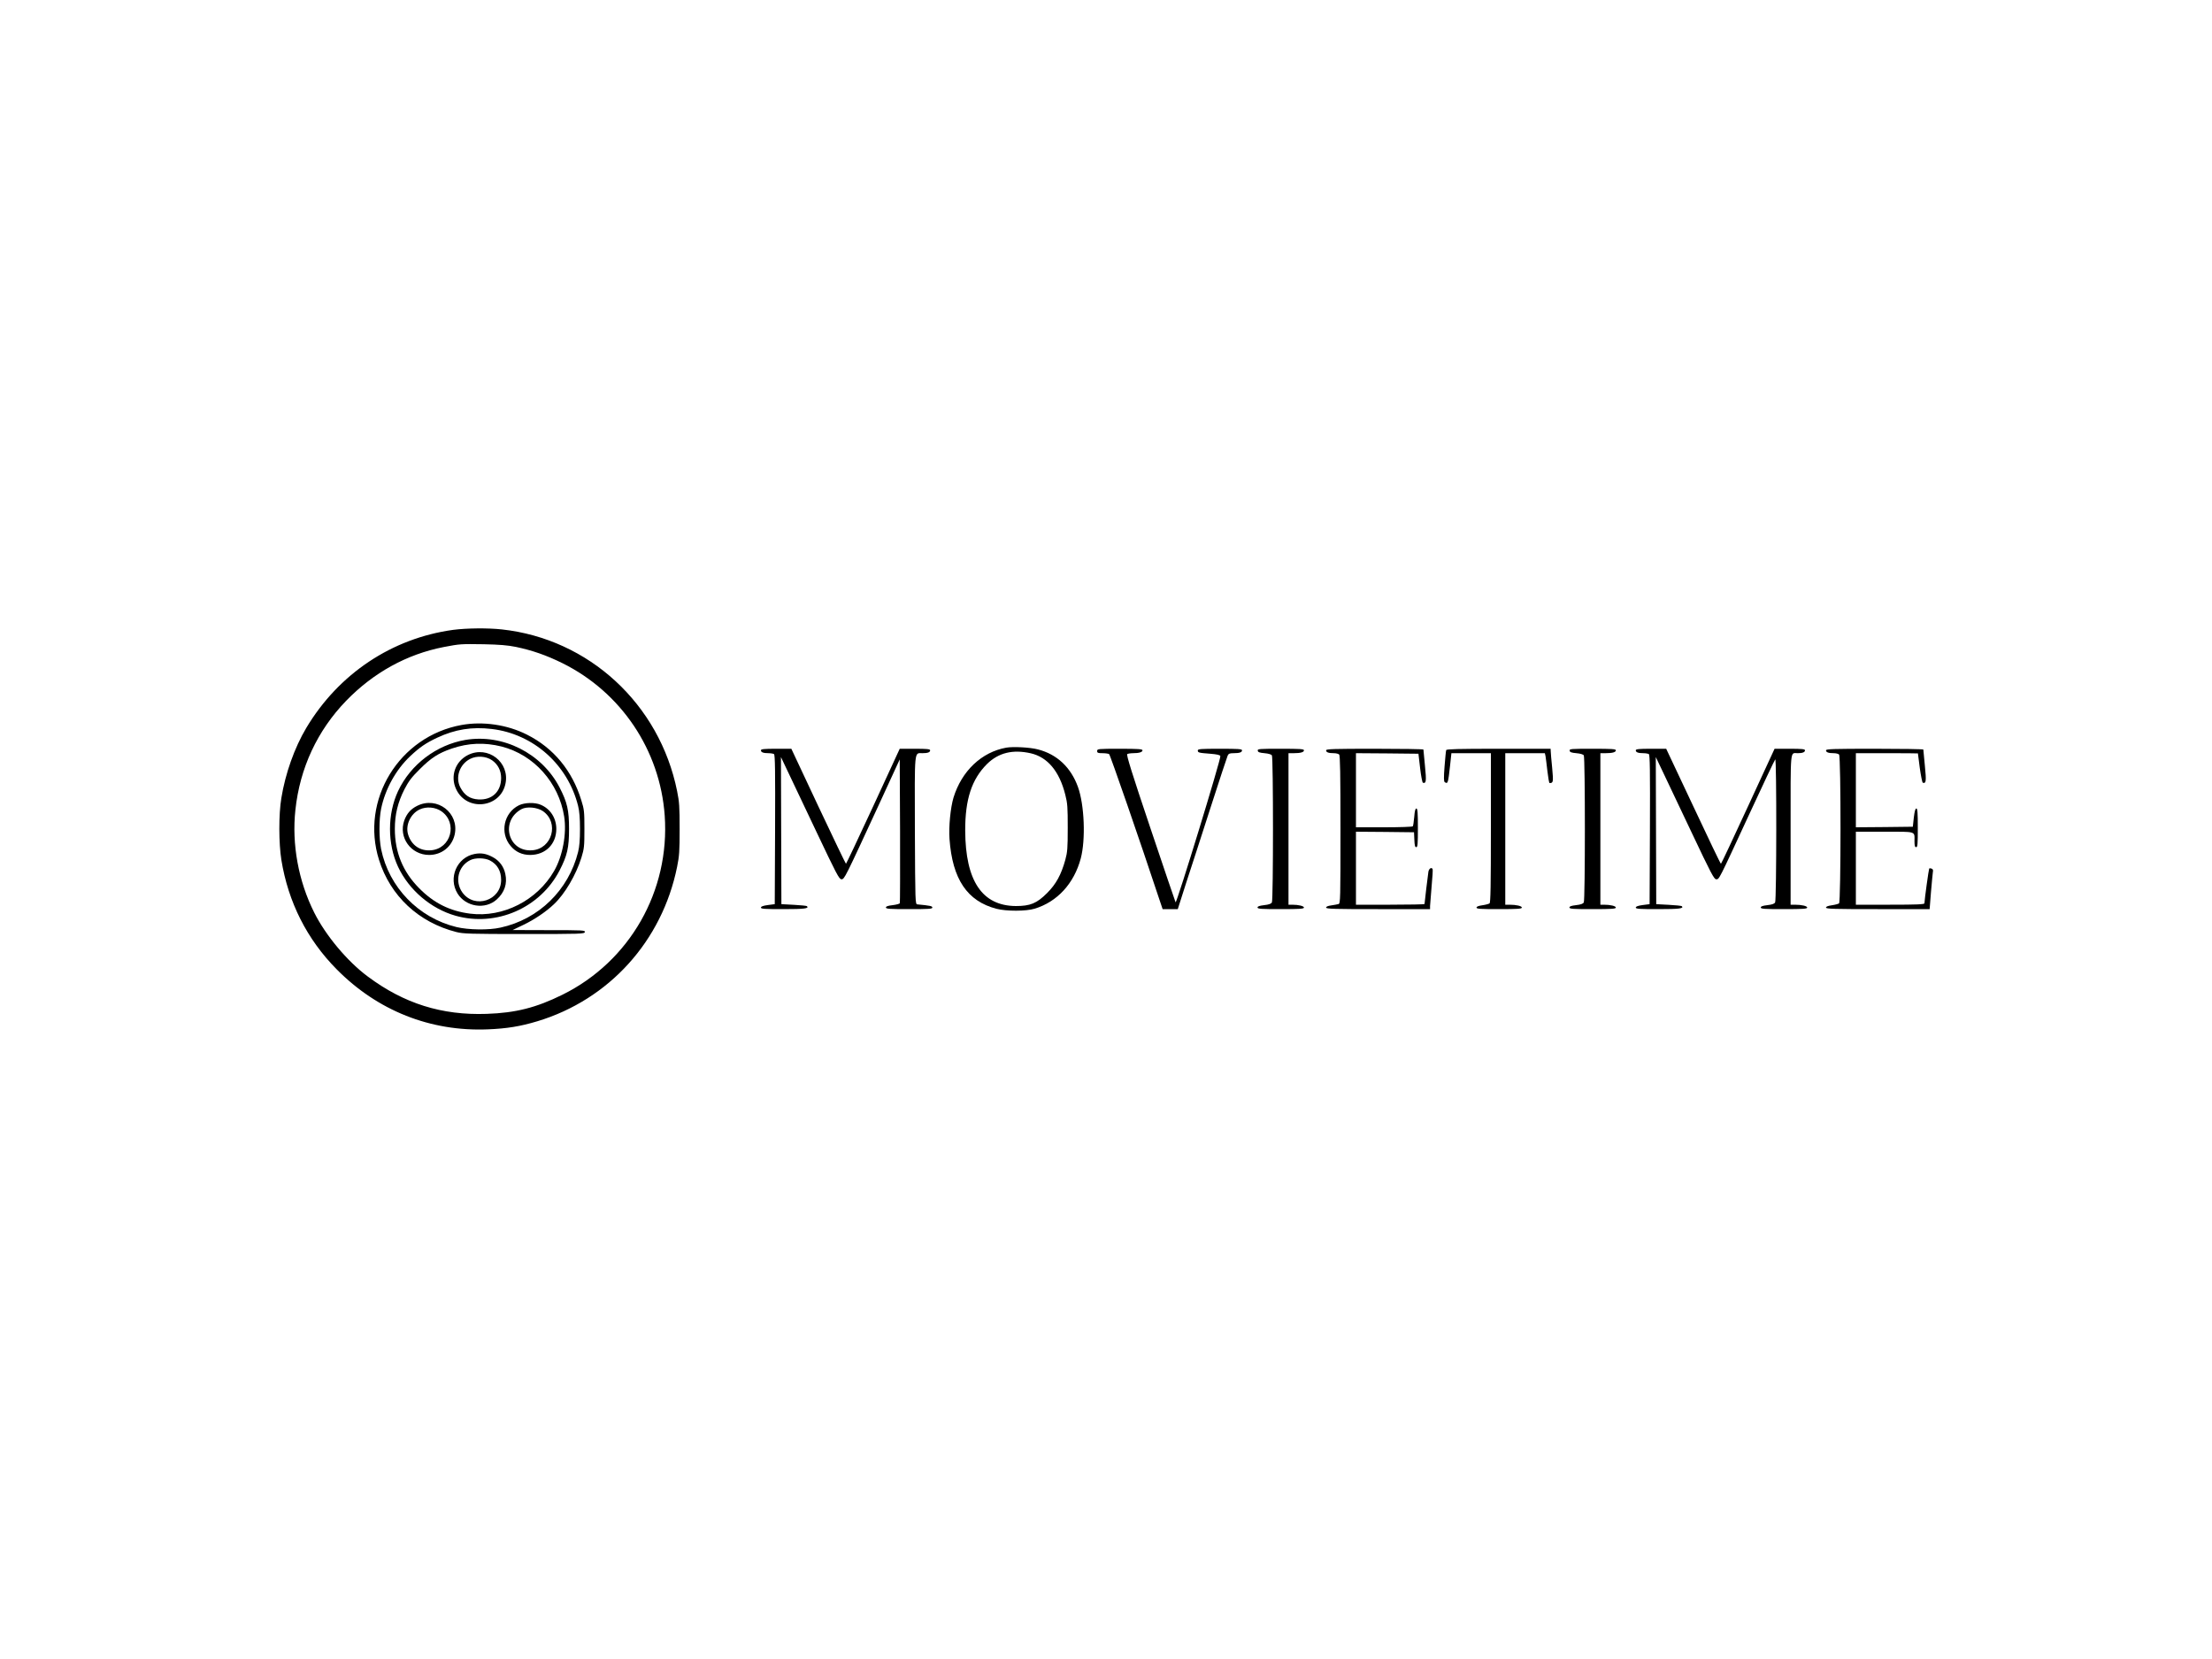
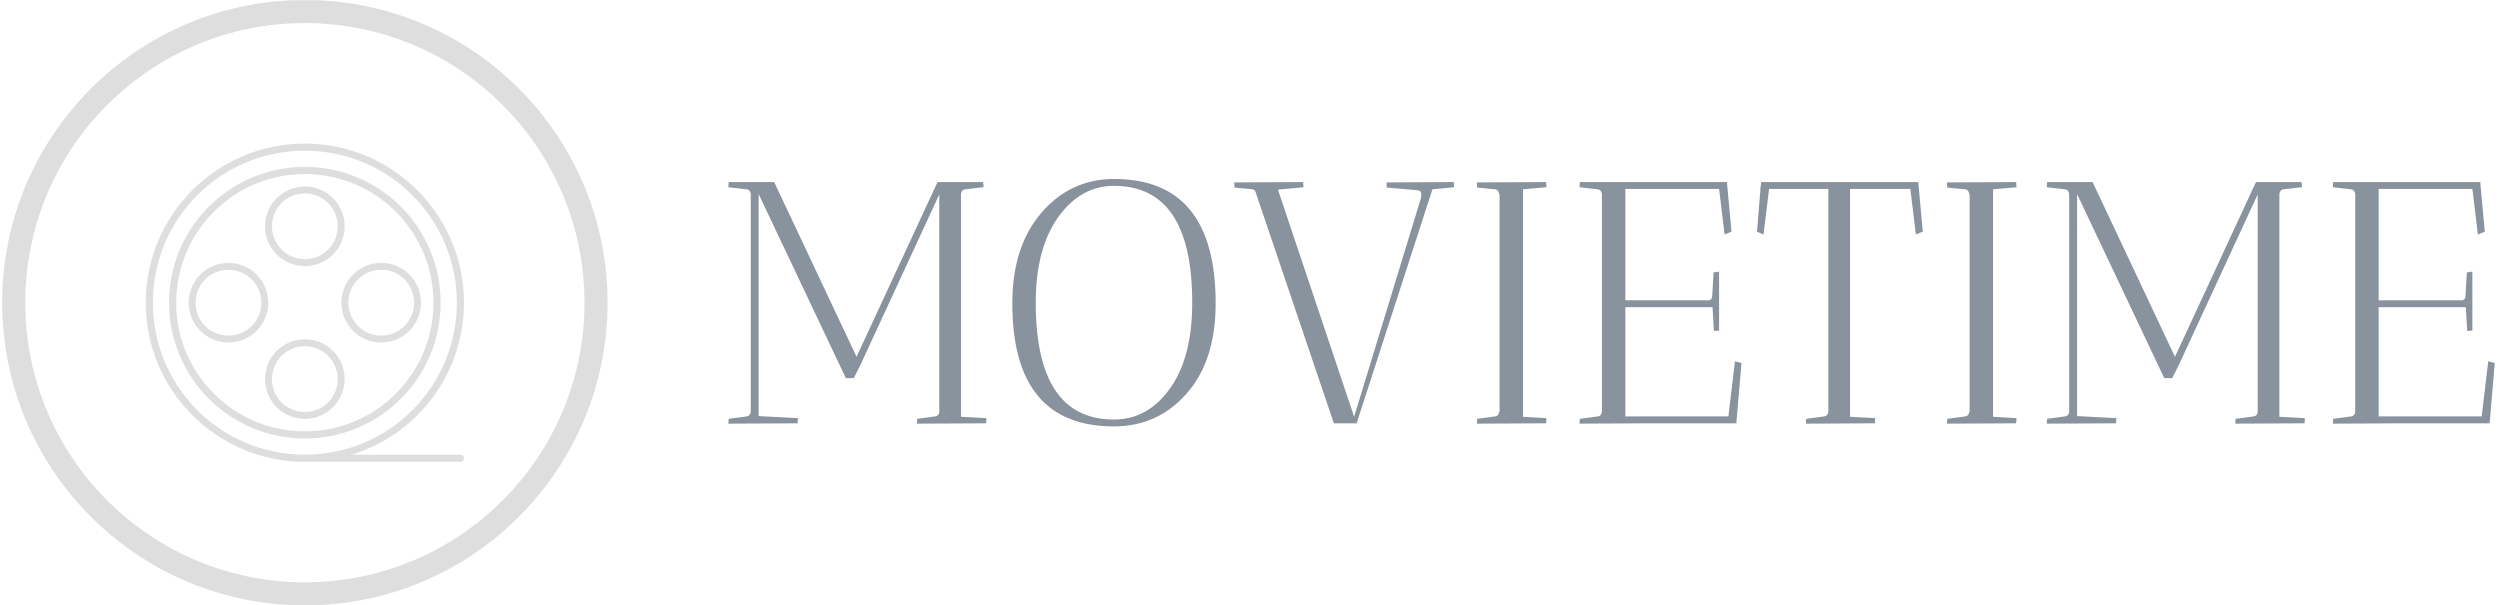
- <svg xmlns="http://www.w3.org/2000/svg" version="1.0" width="2000pt" height="1500pt" viewBox="0 0 2000 1500" preserveAspectRatio="xMidYMid meet">
-   <g transform="translate(0,1500) scale(0.1,-0.1)" fill="#000000" stroke="none">
-     <path d="M4097 9305 c-555 -76 -1036 -398 -1328 -887 -106 -178 -189 -411 -225 -633 -25 -148 -24 -409 0 -560 62 -382 232 -719 501 -990 369 -373 846 -563 1365 -542 173 7 295 27 448 73 649 196 1128 725 1264 1396 20 98 23 143 23 343 0 200 -3 245 -23 343 -159 787 -797 1375 -1584 1461 -127 14 -319 12 -441 -4z m567 -154 c148 -31 275 -75 421 -147 531 -263 883 -787 925 -1378 48 -682 -316 -1319 -925 -1620 -237 -117 -422 -164 -685 -173 -405 -14 -747 93 -1075 338 -185 137 -381 372 -484 578 -143 285 -204 618 -170 929 40 377 198 716 458 985 247 255 549 422 884 487 146 28 153 28 362 25 142 -3 215 -9 289 -24z" />
-     <path d="M4173 8445 c-564 -102 -917 -678 -746 -1220 103 -327 358 -565 699 -652 62 -16 128 -18 614 -18 511 0 545 1 548 18 3 16 -18 17 -325 17 l-328 1 100 48 c96 46 203 118 273 185 99 93 200 265 249 422 25 82 27 102 27 259 0 157 -2 177 -28 259 -82 268 -251 473 -492 594 -178 90 -398 122 -591 87z m272 -36 c377 -44 689 -322 782 -696 12 -48 17 -110 17 -208 0 -98 -5 -160 -17 -208 -86 -345 -356 -609 -702 -684 -106 -24 -290 -21 -398 5 -344 84 -610 359 -681 704 -20 99 -20 267 0 366 37 178 133 352 262 474 88 83 143 120 245 168 162 76 315 100 492 79z" />
-     <path d="M4208 8310 c-262 -45 -496 -222 -609 -463 -97 -208 -97 -476 0 -684 99 -211 298 -380 521 -443 367 -103 763 70 939 409 70 136 86 205 86 376 0 171 -16 240 -86 376 -160 308 -512 486 -851 429z m328 -60 c292 -75 517 -327 565 -633 24 -154 -13 -356 -91 -492 -153 -266 -461 -423 -758 -386 -183 23 -329 95 -462 230 -147 148 -220 325 -220 536 0 131 27 241 87 359 38 73 64 108 138 181 103 103 168 145 290 187 150 51 296 57 451 18z" />
-     <path d="M4232 8174 c-116 -58 -163 -192 -108 -309 95 -205 399 -172 446 48 42 195 -159 350 -338 261z m217 -48 c53 -37 82 -94 82 -160 0 -124 -83 -202 -207 -194 -76 5 -125 38 -162 109 -47 90 -7 208 88 257 60 31 144 26 199 -12z" />
-     <path d="M3772 7714 c-59 -29 -94 -70 -117 -133 -54 -153 61 -311 225 -311 113 0 206 74 231 184 43 196 -159 350 -339 260z m220 -50 c148 -105 86 -337 -95 -352 -100 -8 -179 47 -208 146 -24 83 24 185 105 223 61 29 143 22 198 -17z" />
-     <path d="M4692 7719 c-138 -68 -175 -251 -75 -368 45 -54 105 -81 176 -81 139 0 237 98 237 235 0 99 -55 183 -142 219 -54 23 -144 20 -196 -5z m217 -53 c149 -104 84 -341 -98 -354 -218 -16 -291 266 -96 372 48 26 143 17 194 -18z" />
-     <path d="M4292 7279 c-161 -30 -242 -217 -155 -358 75 -121 250 -148 354 -54 71 64 97 143 78 231 -14 67 -54 121 -115 153 -58 31 -103 39 -162 28z m136 -58 c68 -35 103 -95 103 -177 0 -186 -240 -265 -350 -114 -72 100 -38 240 71 293 45 23 130 21 176 -2z" />
-     <path d="M9098 8240 c-223 -40 -403 -211 -477 -452 -27 -91 -44 -262 -36 -373 26 -364 160 -563 425 -632 91 -23 266 -23 345 1 204 62 356 227 417 455 45 171 33 484 -26 647 -64 176 -189 294 -361 338 -70 19 -226 27 -287 16z m222 -51 c152 -35 259 -163 312 -375 20 -78 22 -114 22 -299 0 -185 -3 -220 -22 -290 -38 -135 -83 -218 -165 -300 -93 -93 -152 -117 -282 -117 -305 2 -456 227 -458 682 -1 283 59 465 198 603 103 101 232 133 395 96z" />
-     <path d="M6880 8216 c0 -18 22 -26 68 -26 20 0 43 -4 50 -8 10 -7 12 -150 10 -683 l-3 -674 -62 -8 c-44 -6 -63 -13 -63 -23 0 -12 35 -14 204 -14 191 0 234 6 212 27 -3 3 -56 9 -118 12 l-113 6 -2 665 -2 665 57 -120 c32 -66 150 -315 262 -552 183 -386 207 -433 228 -433 27 0 29 5 343 684 l184 400 3 -645 c1 -354 0 -649 -2 -655 -2 -6 -32 -14 -65 -18 -43 -5 -61 -11 -61 -21 0 -13 33 -15 210 -15 175 0 210 2 210 14 0 14 -20 18 -135 29 -20 2 -20 10 -23 669 -2 744 -7 698 68 698 48 0 70 8 70 26 0 11 -27 14 -138 14 l-137 0 -240 -520 c-132 -285 -243 -519 -246 -520 -3 0 -115 234 -250 520 l-244 520 -137 0 c-111 0 -138 -3 -138 -14z" />
-     <path d="M9920 8210 c0 -17 7 -20 48 -20 26 0 53 -4 60 -8 10 -7 281 -790 456 -1319 l28 -83 68 0 69 0 76 238 c43 130 142 437 221 682 79 245 148 455 154 468 8 18 18 22 54 22 54 0 76 8 76 26 0 12 -36 14 -200 14 -173 0 -200 -2 -200 -15 0 -20 8 -22 112 -30 62 -5 88 -11 92 -21 8 -20 -396 -1338 -405 -1322 -4 7 -106 310 -228 672 -169 502 -218 661 -209 668 7 4 31 8 53 8 55 0 85 10 85 26 0 11 -37 14 -205 14 -198 0 -205 -1 -205 -20z" />
-     <path d="M11372 8213 c2 -14 16 -19 61 -23 36 -3 62 -11 67 -20 13 -20 13 -1305 0 -1329 -7 -13 -27 -20 -70 -25 -43 -5 -60 -11 -60 -21 0 -13 33 -15 210 -15 171 0 210 3 210 14 0 14 -49 26 -107 26 l-33 0 0 685 0 685 48 0 c61 0 92 9 92 26 0 12 -38 14 -211 14 -195 0 -210 -1 -207 -17z" />
-     <path d="M11990 8216 c0 -18 22 -26 69 -26 20 0 42 -5 49 -12 9 -9 12 -174 12 -679 0 -627 -1 -668 -17 -673 -10 -3 -39 -8 -65 -12 -31 -4 -48 -11 -48 -20 0 -12 76 -14 470 -14 l470 0 0 28 c1 15 7 95 14 177 8 83 12 153 9 158 -11 18 -33 4 -38 -25 -5 -32 -35 -280 -35 -292 0 -3 -139 -6 -310 -6 l-310 0 0 330 0 330 263 -2 262 -3 3 -67 c2 -52 6 -68 17 -68 13 0 15 29 15 175 0 140 -3 175 -14 175 -9 0 -15 -22 -19 -76 -4 -42 -9 -80 -13 -85 -3 -5 -117 -9 -260 -9 l-254 0 0 335 0 335 282 -2 283 -3 15 -129 c8 -71 20 -131 25 -133 30 -9 33 13 19 152 -7 77 -13 143 -14 148 0 4 -198 7 -440 7 -369 0 -440 -2 -440 -14z" />
-     <path d="M13076 8218 c-3 -7 -9 -74 -15 -148 -8 -103 -7 -136 2 -142 28 -18 30 -11 48 150 l12 112 178 0 179 0 0 -674 c0 -527 -3 -676 -12 -684 -7 -5 -37 -13 -65 -17 -36 -5 -53 -12 -53 -21 0 -12 36 -14 205 -14 167 0 205 3 205 14 0 14 -49 26 -112 26 l-38 0 0 685 0 685 179 0 179 0 6 -27 c3 -16 10 -76 17 -135 7 -60 15 -108 20 -108 33 0 35 8 23 138 -7 70 -13 137 -13 150 l-1 22 -470 0 c-368 0 -471 -3 -474 -12z" />
-     <path d="M14192 8213 c2 -14 16 -19 61 -23 36 -3 62 -11 67 -20 13 -20 13 -1305 0 -1329 -7 -13 -27 -20 -70 -25 -43 -5 -60 -11 -60 -21 0 -13 33 -15 210 -15 171 0 210 3 210 14 0 14 -49 26 -107 26 l-33 0 0 685 0 685 48 0 c61 0 92 9 92 26 0 12 -38 14 -211 14 -195 0 -210 -1 -207 -17z" />
-     <path d="M14790 8216 c0 -18 22 -26 68 -26 20 0 43 -4 50 -8 10 -7 12 -150 10 -683 l-3 -674 -62 -8 c-44 -6 -63 -13 -63 -23 0 -12 35 -14 204 -14 191 0 234 6 212 27 -3 3 -56 9 -118 12 l-113 6 -2 665 -2 665 62 -130 c34 -71 152 -320 262 -552 175 -370 203 -423 222 -423 28 0 18 -19 300 590 123 267 229 489 234 494 13 14 12 -1269 -1 -1293 -7 -13 -27 -20 -70 -25 -43 -5 -60 -11 -60 -21 0 -13 33 -15 210 -15 171 0 210 3 210 14 0 14 -49 26 -112 26 l-38 0 0 679 c0 752 -6 691 65 691 43 0 65 9 65 26 0 11 -27 14 -137 14 l-138 0 -240 -520 c-132 -286 -242 -520 -245 -520 -4 0 -116 234 -250 520 l-245 520 -137 0 c-111 0 -138 -3 -138 -14z" />
-     <path d="M16510 8216 c0 -18 22 -26 69 -26 20 0 42 -5 49 -12 18 -18 17 -1331 0 -1346 -7 -5 -37 -13 -65 -17 -36 -5 -53 -12 -53 -21 0 -12 73 -14 468 -14 l469 0 12 153 c7 83 15 164 17 180 4 19 1 29 -11 33 -9 4 -18 4 -22 1 -4 -5 -42 -277 -43 -314 0 -10 -69 -13 -310 -13 l-310 0 0 330 0 330 259 0 c293 0 271 7 271 -86 0 -41 4 -54 15 -54 13 0 15 26 15 175 0 139 -3 175 -13 175 -10 0 -16 -25 -23 -82 l-9 -83 -257 -3 -258 -2 0 335 0 335 280 0 c154 0 280 -1 281 -2 0 -2 8 -61 17 -132 10 -71 22 -131 27 -133 30 -9 33 13 19 152 -7 77 -13 143 -14 148 0 4 -198 7 -440 7 -369 0 -440 -2 -440 -14z" />
+ <svg xmlns="http://www.w3.org/2000/svg" version="1.1" width="1000" height="242" viewBox="0 0 1000 242">
+   <g transform="matrix(1,0,0,1,-0.6060591,0.07600102)">
+     <svg viewBox="0 0 396 96" data-background-color="#000000" preserveAspectRatio="xMidYMid meet" height="242" width="1000">
+       <g id="tight-bounds" transform="matrix(1,0,0,1,0.2399994,-0.03014916)">
+         <svg viewBox="0 0 395.52 96.06" height="96.06" width="395.52">
+           <g>
+             <svg viewBox="0 0 558.113 135.549" height="96.06" width="395.52">
+               <g transform="matrix(1,0,0,1,162.5933,39.13584)">
+                 <svg viewBox="0 0 395.52 57.278" height="57.278" width="395.52">
+                   <g id="textblocktransform">
+                     <svg viewBox="0 0 395.52 57.278" height="57.278" width="395.52" id="textblock">
+                       <g>
+                         <svg viewBox="0 0 395.52 57.278" height="57.278" width="395.52">
+                           <g transform="matrix(1,0,0,1,0,0)">
+                             <svg width="395.52" viewBox="1.9 -35.45 256.28 35.9" height="57.278" data-palette-color="#89939e">
+                               <g class="undefined-text-0" data-fill-palette-color="primary" id="text-0">
+                                 <path d="M4.55-33.95L1.9-34.25 1.95-35 8.55-35 20.5-9.65 32.25-35 38.85-35Q38.85-34.9 38.9-34.65 38.95-34.4 38.9-34.25L38.9-34.25 36.25-33.95Q35.75-33.9 35.65-33.3L35.65-33.3 35.65-0.95 39.35-0.75Q39.35-0.7 39.3 0L39.3 0 29.25 0.05 29.3-0.65 31.9-1Q32.4-1.05 32.5-1.6L32.5-1.6 32.5-33.2 21.1-8.55 20.1-6.55 18.95-6.55 6.3-33.25 6.3-1.05 12-0.75Q12-0.7 11.95 0L11.95 0 1.9 0.05 1.95-0.65 4.55-1Q5.05-1.05 5.15-1.65L5.15-1.65 5.15-33.3Q5.05-33.9 4.55-33.95L4.55-33.95ZM43.1-17.4L43.1-17.4Q43.1-25.65 47.32-30.55 51.55-35.45 57.85-35.45L57.85-35.45Q72.6-35.45 72.6-17.4L72.6-17.4Q72.6-9.1 68.4-4.33 64.2 0.45 57.85 0.45L57.85 0.45Q43.1 0.45 43.1-17.4ZM46.5-17.5L46.5-17.5Q46.5-0.55 57.85-0.55L57.85-0.55Q62.75-0.55 65.97-5.05 69.2-9.55 69.2-17.5L69.2-17.5Q69.2-34.45 57.85-34.45L57.85-34.45Q53-34.45 49.75-29.9 46.5-25.35 46.5-17.5ZM97.39-34.95L107.15-35Q107.15-34.95 107.19-34.25L107.19-34.25 104.05-33.95 93.05 0 89.75 0 78.34-33.7Q78.19-33.9 77.94-33.95L77.94-33.95 75.34-34.2Q75.3-34.5 75.3-34.95L75.3-34.95 85.3-35Q85.3-34.95 85.34-34.25L85.34-34.25 81.64-33.9 92.69-0.95 102.39-32.7 102.44-33.15Q102.44-33.75 102-33.8L102-33.8 97.44-34.2Q97.39-34.5 97.39-34.95L97.39-34.95ZM120.54 0L110.49 0.05 110.54-0.65 113.14-1Q113.64-1.05 113.74-1.65L113.74-1.65 113.79-1.65 113.79-33.25 113.74-33.25Q113.64-33.9 113.14-33.95L113.14-33.95 110.54-34.2 110.49-34.95 120.54-35Q120.54-34.95 120.59-34.25L120.59-34.25 117.19-33.95 117.19-0.95 120.59-0.75Q120.59-0.7 120.54 0L120.54 0ZM128.04-33.95L125.39-34.25 125.44-35 146.84-35 146.79-34.85 147.44-27.8 146.44-27.4 145.64-34 132.04-34 132.04-17.85 143.99-17.85Q144.24-17.8 144.44-17.98 144.64-18.15 144.64-18.45L144.64-18.45 144.84-21.9 145.64-22 145.64-13.45Q145.59-13.45 144.89-13.4L144.89-13.4 144.69-16.85 132.04-16.85 132.04-1 146.99-1 147.94-9 148.89-8.75 148.14 0 135.44 0 125.39 0.05 125.44-0.65 128.04-1Q128.54-1.05 128.64-1.65L128.64-1.65 128.64-33.3Q128.54-33.9 128.04-33.95L128.04-33.95ZM161.49-1.65L161.49-34 152.89-34 152.09-27.4 151.14-27.8 151.64-34 151.59-34 151.69-34.4 151.74-35 151.84-34.95 151.84-35 174.54-35 175.19-27.8 174.19-27.4 173.39-34 164.64-34 164.64-0.95 168.29-0.75Q168.29-0.7 168.24 0L168.24 0 158.24 0.05Q158.24-0.4 158.29-0.65L158.29-0.65 160.89-1Q161.39-1.05 161.49-1.65L161.49-1.65ZM188.74 0L178.69 0.05 178.74-0.65 181.34-1Q181.84-1.05 181.94-1.65L181.94-1.65 181.99-1.65 181.99-33.25 181.94-33.25Q181.84-33.9 181.34-33.95L181.34-33.95 178.74-34.2 178.69-34.95 188.74-35Q188.74-34.95 188.79-34.25L188.79-34.25 185.39-33.95 185.39-0.95 188.79-0.75Q188.79-0.7 188.74 0L188.74 0ZM195.83-33.95L193.18-34.25 193.23-35 199.83-35 211.78-9.65 223.53-35 230.13-35Q230.13-34.9 230.18-34.65 230.23-34.4 230.18-34.25L230.18-34.25 227.53-33.95Q227.03-33.9 226.93-33.3L226.93-33.3 226.93-0.95 230.63-0.75Q230.63-0.7 230.58 0L230.58 0 220.53 0.05 220.58-0.65 223.18-1Q223.68-1.05 223.78-1.6L223.78-1.6 223.78-33.2 212.38-8.55 211.38-6.55 210.23-6.55 197.58-33.25 197.58-1.05 203.28-0.75Q203.28-0.7 203.23 0L203.23 0 193.18 0.05 193.23-0.65 195.83-1Q196.33-1.05 196.43-1.65L196.43-1.65 196.43-33.3Q196.33-33.9 195.83-33.95L195.83-33.95ZM237.33-33.95L234.68-34.25 234.73-35 256.13-35 256.08-34.85 256.73-27.8 255.73-27.4 254.93-34 241.33-34 241.33-17.85 253.28-17.85Q253.53-17.8 253.73-17.98 253.93-18.15 253.93-18.45L253.93-18.45 254.13-21.9 254.93-22 254.93-13.45Q254.88-13.45 254.18-13.4L254.18-13.4 253.98-16.85 241.33-16.85 241.33-1 256.28-1 257.23-9 258.18-8.75 257.43 0 244.73 0 234.68 0.05 234.73-0.65 237.33-1Q237.83-1.05 237.93-1.65L237.93-1.65 237.93-33.3Q237.83-33.9 237.33-33.95L237.33-33.95Z" fill="#89939e" data-fill-palette-color="primary" />
+                               </g>
+                             </svg>
+                           </g>
+                         </svg>
+                       </g>
+                     </svg>
+                   </g>
+                 </svg>
+               </g>
+               <g>
+                 <svg viewBox="0 0 135.549 135.549" height="135.549" width="135.549">
+                   <g>
+                     <svg />
+                   </g>
+                   <g id="icon-0">
+                     <svg viewBox="0 0 135.549 135.549" height="135.549" width="135.549">
+                       <g>
+                         <path d="M0 67.775c0-37.431 30.344-67.775 67.775-67.775 37.431 0 67.775 30.344 67.774 67.775 0 37.431-30.344 67.775-67.774 67.774-37.431 0-67.775-30.344-67.775-67.774zM67.775 130.384c34.578 0 62.609-28.031 62.609-62.609 0-34.578-28.031-62.609-62.609-62.61-34.578 0-62.609 28.031-62.61 62.61 0 34.578 28.031 62.609 62.61 62.609z" data-fill-palette-color="accent" fill="#dedede" stroke="transparent" />
+                       </g>
+                       <g transform="matrix(1,0,0,1,32.13727,32.14519)">
+                         <svg viewBox="0 0 71.275 71.259" height="71.259" width="71.275">
+                           <g>
+                             <svg version="1.1" x="0" y="0" viewBox="13.992 14 72.016 72" enable-background="new 0 0 100 100" xml:space="preserve" height="71.259" width="71.275" class="icon-s-0" data-fill-palette-color="accent" id="s-0">
+                               <g fill="#dedede" data-fill-palette-color="accent">
+                                 <path fill="#dedede" d="M49.992 14c-19.86 0-36 16.14-36 36 0 19.74 15.9 35.76 35.58 36 0.06 0 0.06 0 0.12 0h0.3 35.161c1.14 0 1.14-1.62 0-1.62h-24.54c14.699-4.5 25.38-18.18 25.38-34.38C85.993 30.14 69.853 14 49.992 14L49.992 14zM49.992 15.62c19.021 0 34.381 15.36 34.381 34.38 0 19.02-15.36 34.38-34.381 34.38-19.02 0-34.38-15.36-34.38-34.38C15.612 30.98 30.972 15.62 49.992 15.62L49.992 15.62zM49.992 19.28c-16.98 0-30.72 13.74-30.72 30.72 0 16.98 13.74 30.72 30.72 30.72 16.98 0 30.721-13.739 30.721-30.72C80.713 33.02 66.973 19.28 49.992 19.28L49.992 19.28zM49.992 20.9c16.081 0 29.101 13.02 29.101 29.1s-13.02 29.1-29.101 29.1c-16.08 0-29.1-13.02-29.1-29.1S33.913 20.9 49.992 20.9L49.992 20.9zM49.992 23.72c-4.98 0-9 4.02-9 9s4.02 9 9 9c4.98 0 9.001-4.02 9.001-9S54.973 23.72 49.992 23.72L49.992 23.72zM49.992 25.28c4.141 0 7.44 3.3 7.44 7.44 0 4.08-3.3 7.44-7.44 7.44-4.14 0-7.44-3.36-7.44-7.44C42.552 28.58 45.853 25.28 49.992 25.28L49.992 25.28zM32.712 41c-4.98 0-9 4.02-9 9 0 4.98 4.02 9 9 9s9-4.02 9-9C41.712 45.02 37.692 41 32.712 41L32.712 41zM67.272 41c-4.979 0-9 4.02-9 9 0 4.98 4.021 9 9 9 4.98 0 9-4.02 9-9C76.272 45.02 72.253 41 67.272 41L67.272 41zM32.712 42.56c4.08 0 7.44 3.3 7.44 7.44 0 4.14-3.36 7.44-7.44 7.44-4.14 0-7.44-3.301-7.44-7.44C25.272 45.86 28.572 42.56 32.712 42.56L32.712 42.56zM67.272 42.56c4.141 0 7.44 3.3 7.44 7.44 0 4.14-3.3 7.44-7.44 7.44-4.08 0-7.439-3.301-7.439-7.44C59.833 45.86 63.192 42.56 67.272 42.56L67.272 42.56zM49.992 58.28c-4.98 0-9 4.02-9 9 0 4.979 4.02 9 9 9 4.98 0 9.001-4.021 9.001-9C58.993 62.3 54.973 58.28 49.992 58.28L49.992 58.28zM49.992 59.84c4.141 0 7.44 3.36 7.44 7.44 0 4.14-3.3 7.439-7.44 7.439-4.14 0-7.44-3.3-7.44-7.439C42.552 63.2 45.853 59.84 49.992 59.84L49.992 59.84z" data-fill-palette-color="accent" />
+                               </g>
+                             </svg>
+                           </g>
+                         </svg>
+                       </g>
+                     </svg>
+                   </g>
+                 </svg>
+               </g>
+             </svg>
+           </g>
+           <defs />
+         </svg>
+         <rect width="395.52" height="96.06" fill="none" stroke="none" visibility="hidden" />
+       </g>
+     </svg>
  </g>
</svg>
